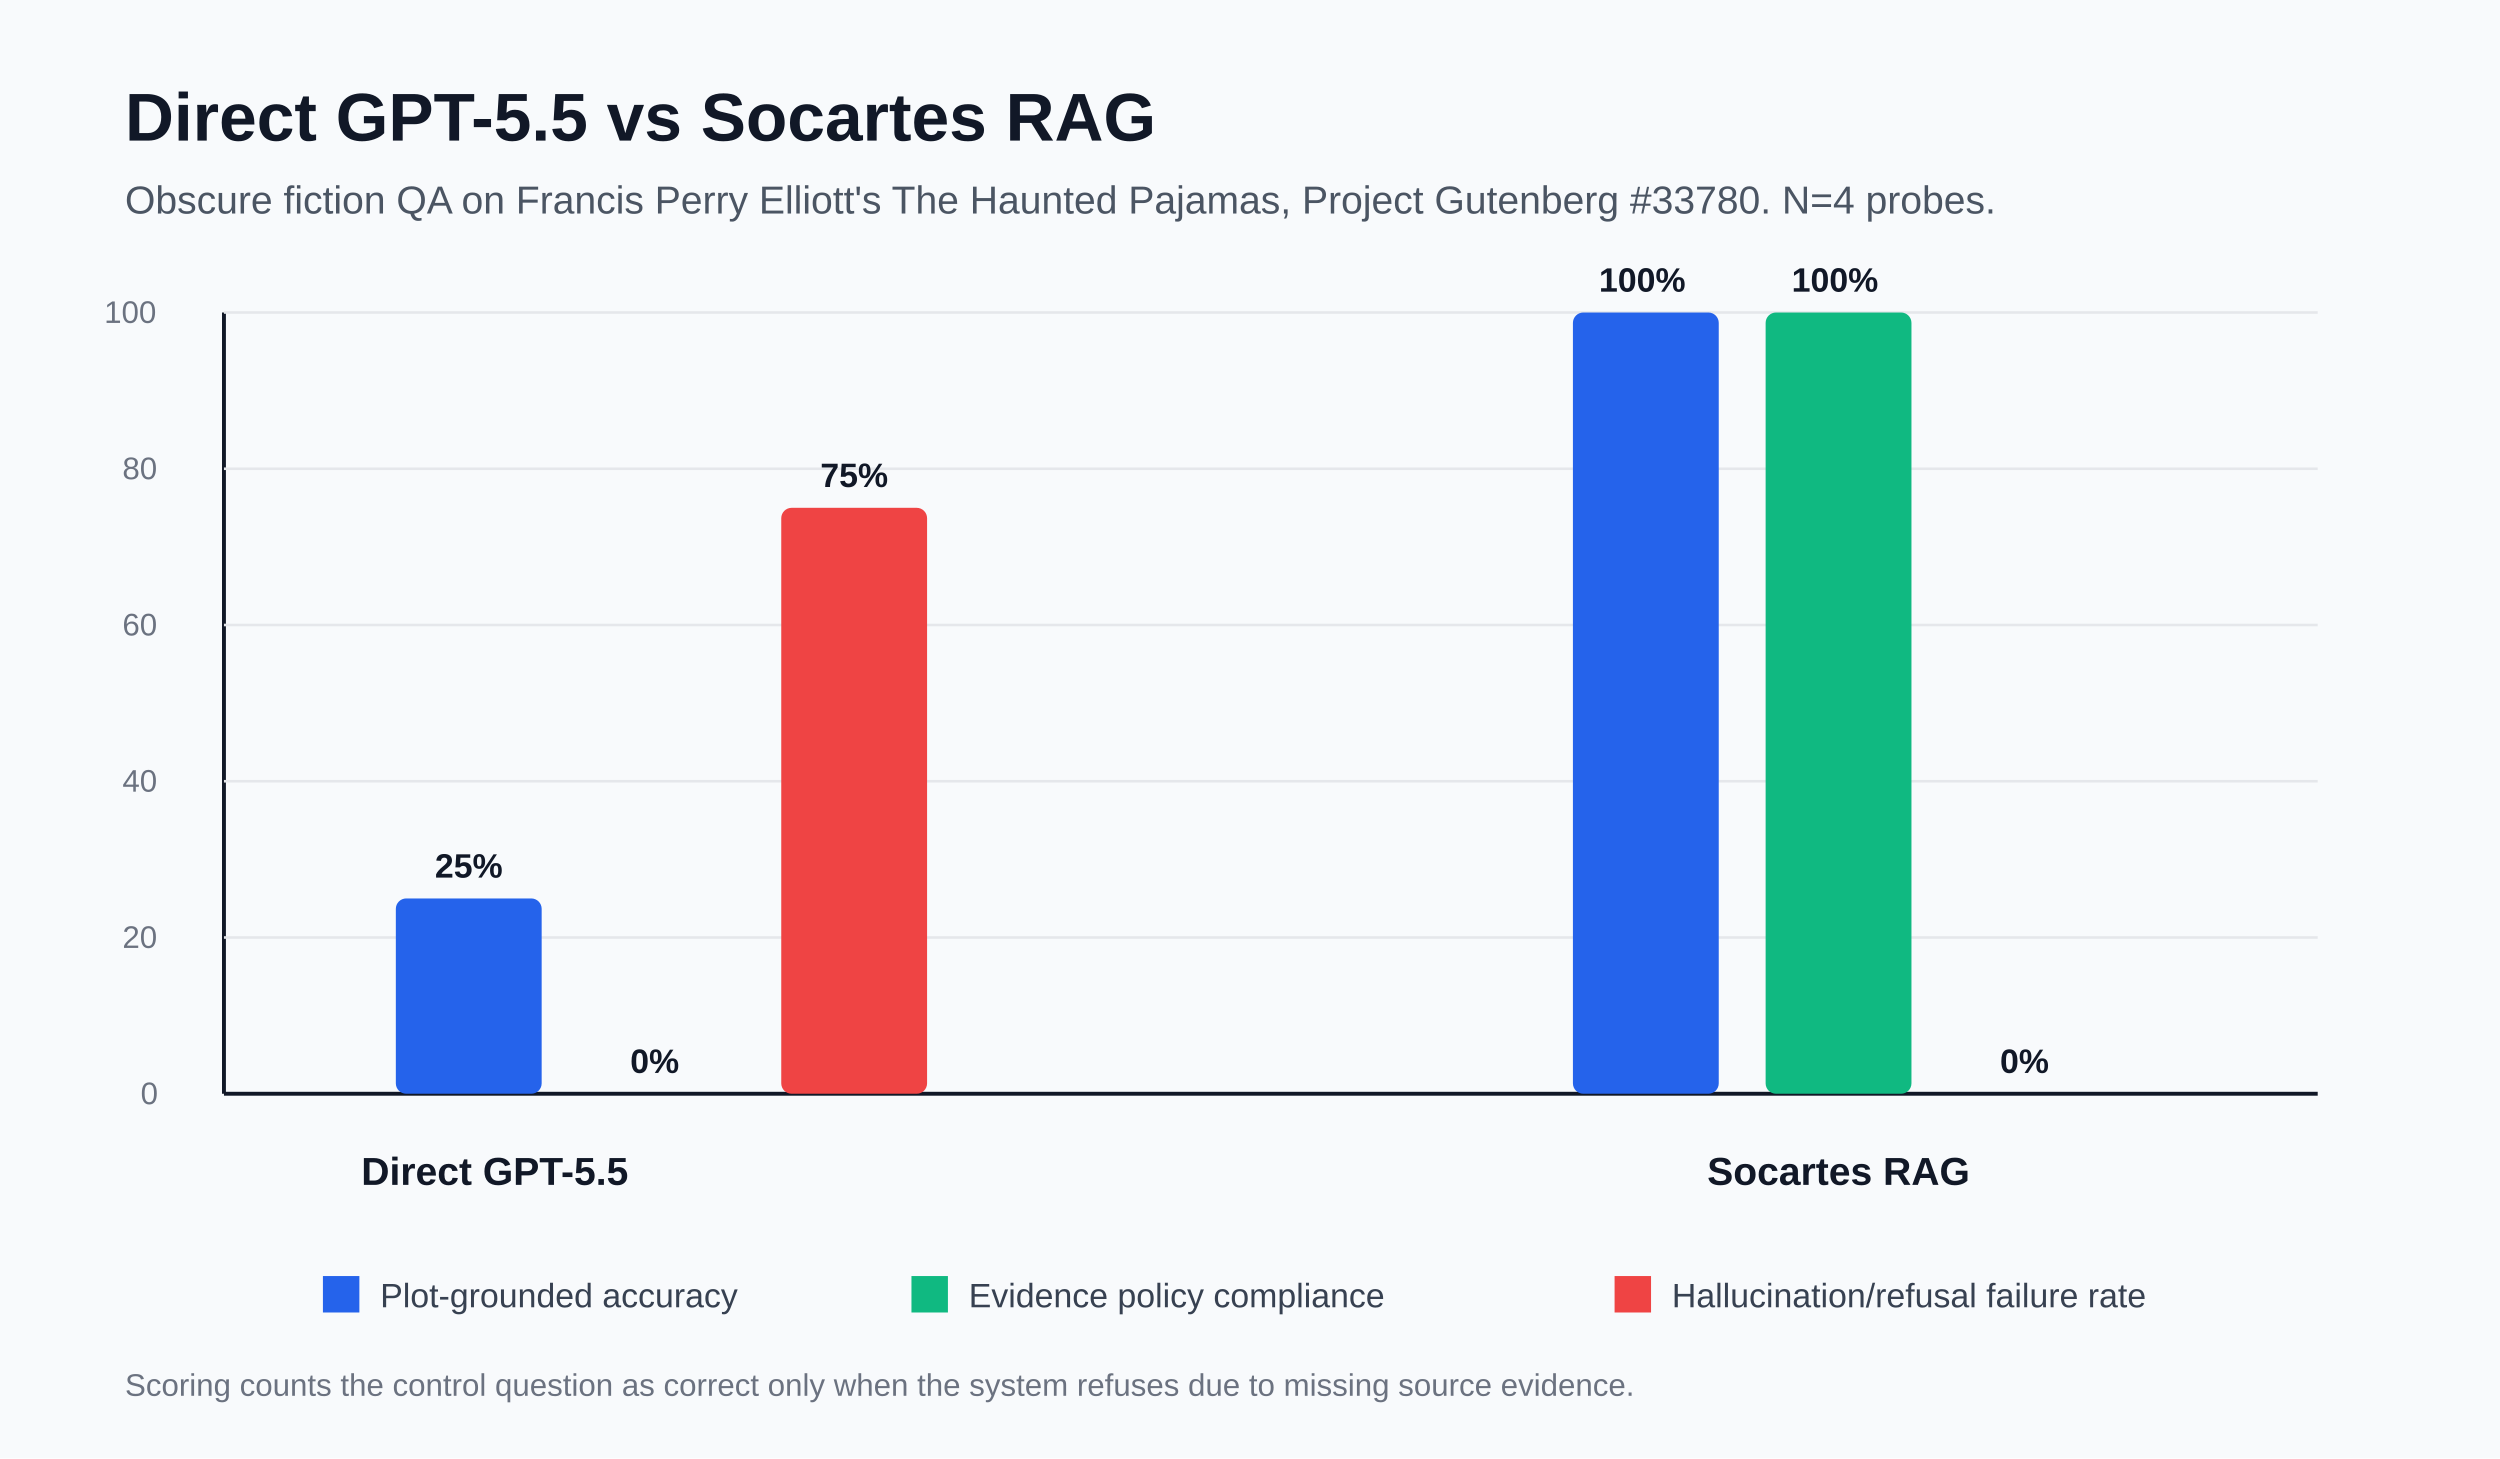
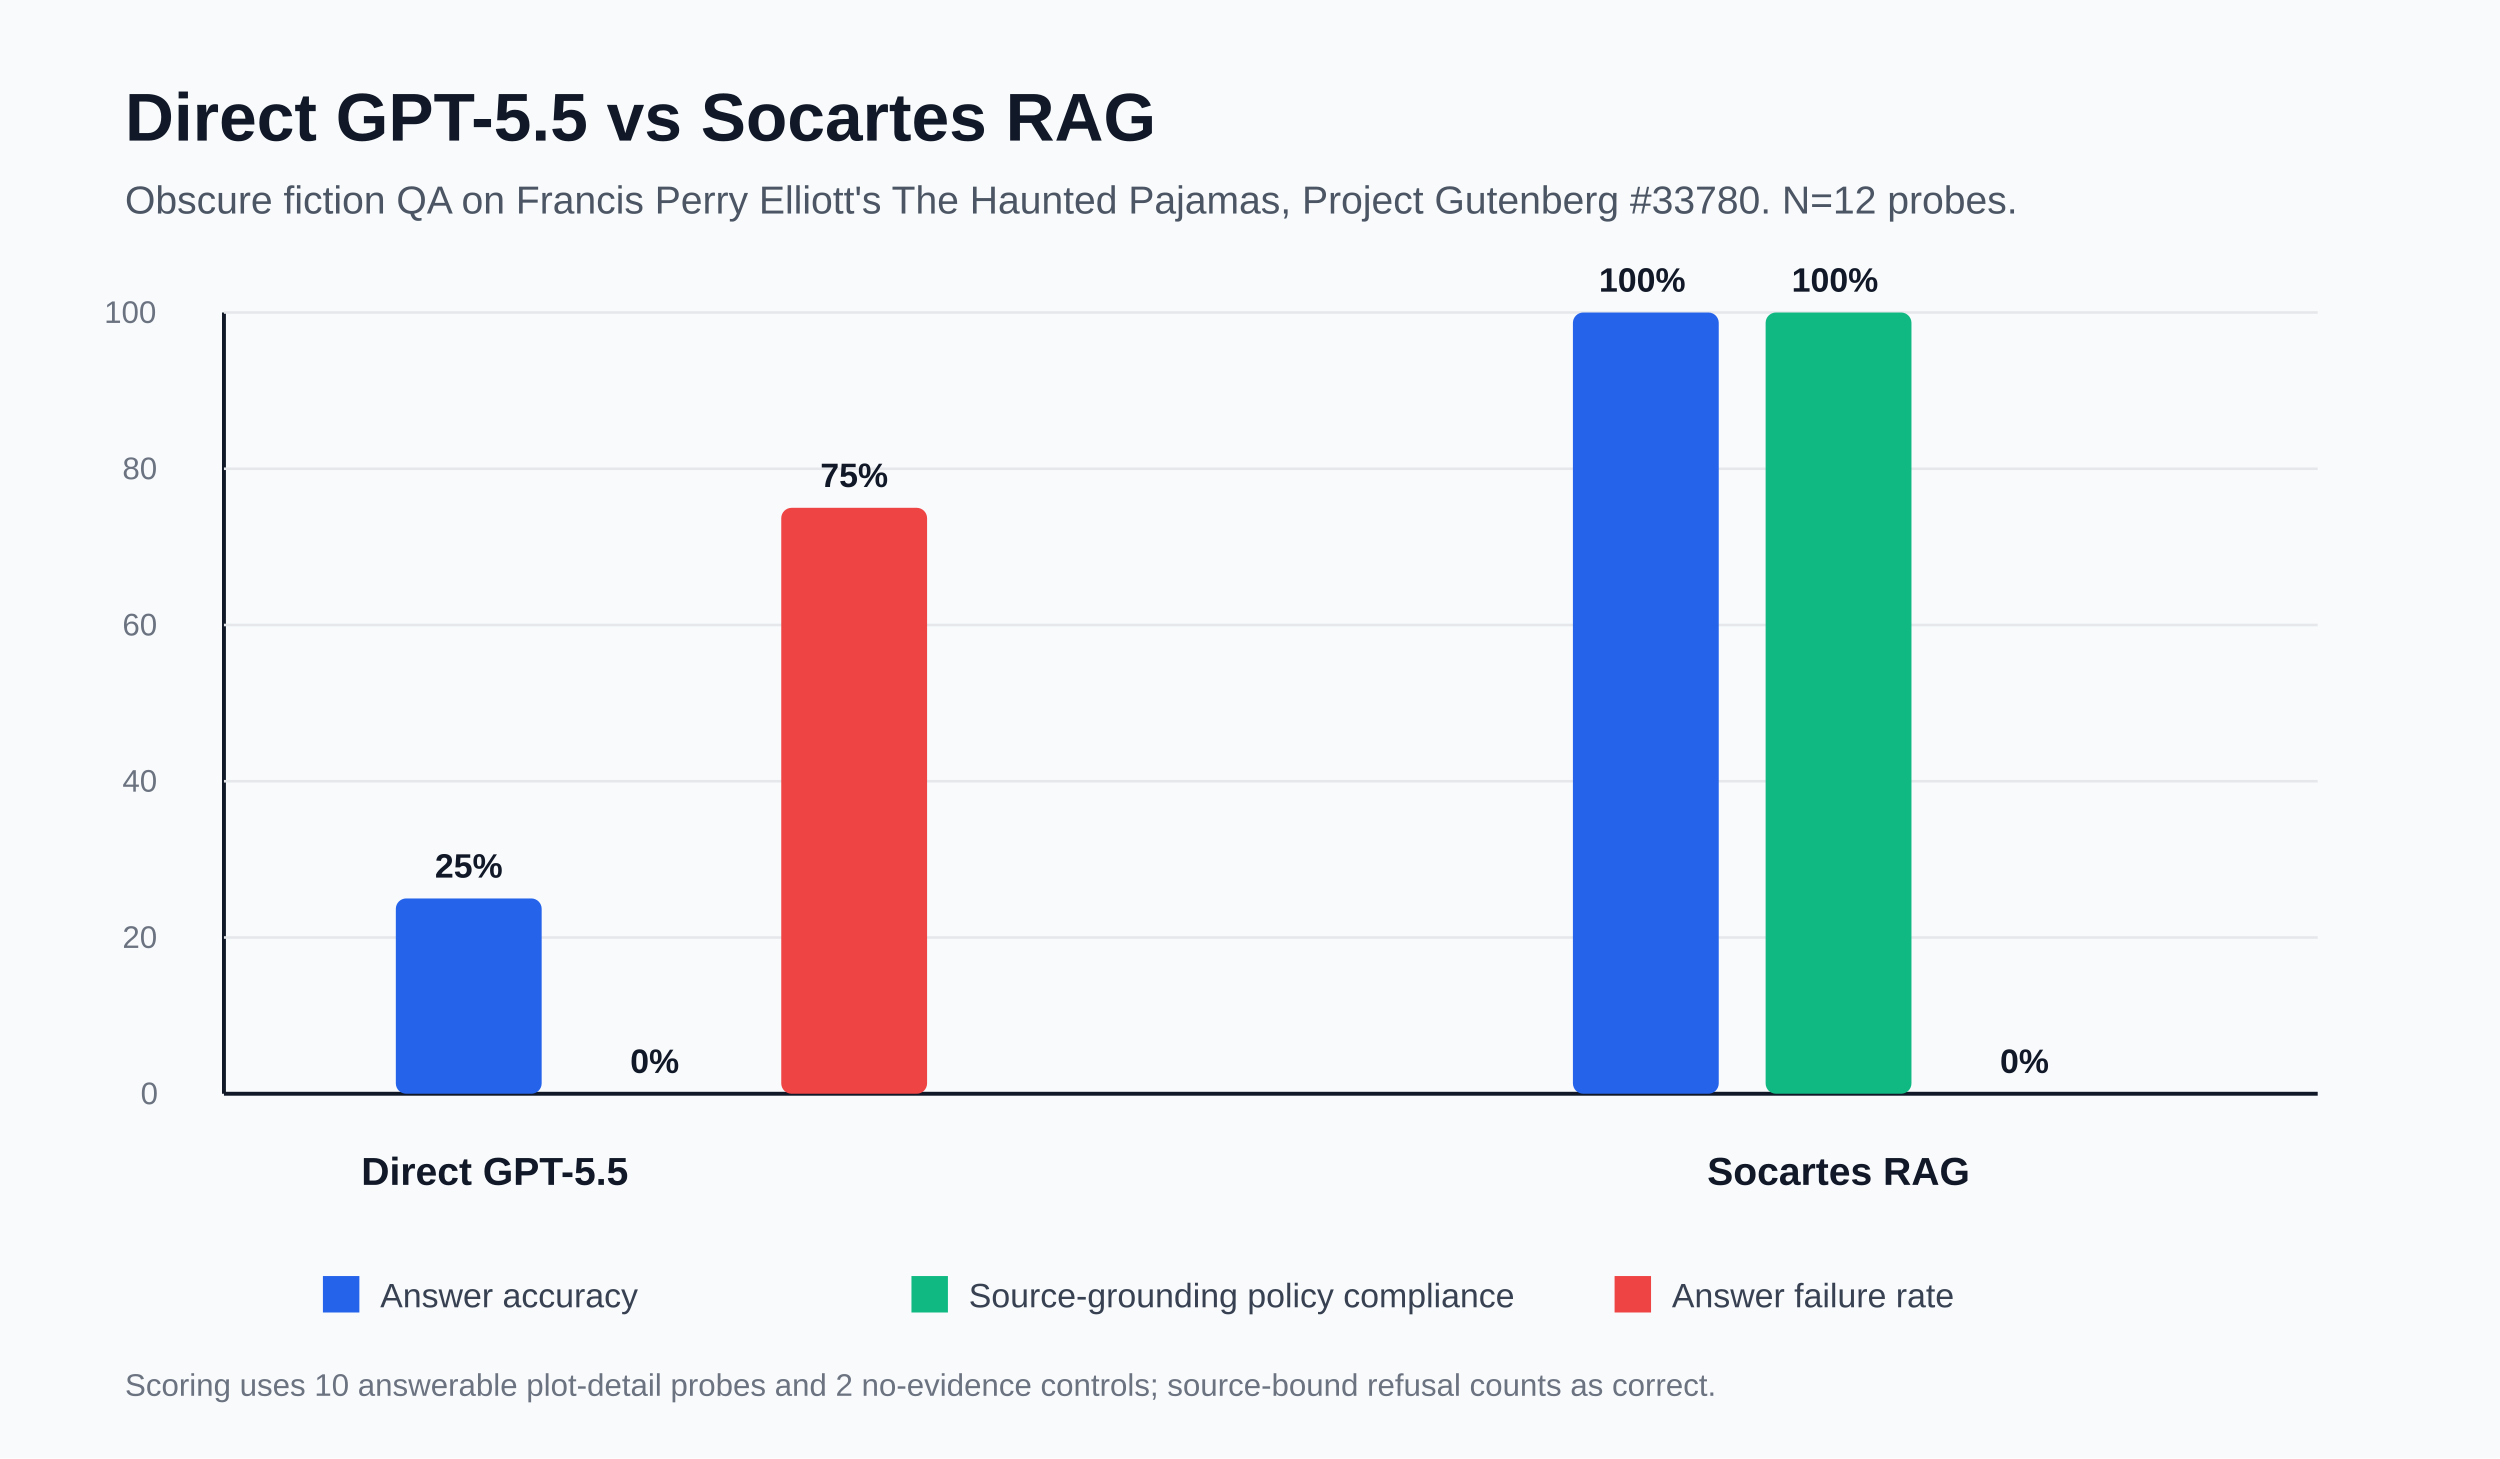
<svg xmlns="http://www.w3.org/2000/svg" width="960" height="560" viewBox="0 0 960 560" role="img" aria-labelledby="title desc">
  <rect width="960" height="560" fill="#f8fafc" />
  <text x="48" y="54" fill="#111827" font-family="Arial, sans-serif" font-size="26" font-weight="700">Direct GPT-5.5 vs Socartes RAG</text>
-   <text x="48" y="82" fill="#4b5563" font-family="Arial, sans-serif" font-size="15">Obscure fiction QA on Francis Perry Elliott's The Haunted Pajamas, Project Gutenberg #33780. N=4 probes.</text>
+   <text x="48" y="82" fill="#4b5563" font-family="Arial, sans-serif" font-size="15">Obscure fiction QA on Francis Perry Elliott's The Haunted Pajamas, Project Gutenberg #33780. N=12 probes.</text>
  <line x1="86" y1="420" x2="890" y2="420" stroke="#111827" stroke-width="1.5" />
  <line x1="86" y1="120" x2="86" y2="420" stroke="#111827" stroke-width="1.5" />
  <g font-family="Arial, sans-serif" font-size="12" fill="#6b7280">
    <text x="54" y="424">0</text>
    <text x="47" y="364">20</text>
    <text x="47" y="304">40</text>
    <text x="47" y="244">60</text>
    <text x="47" y="184">80</text>
    <text x="40" y="124">100</text>
  </g>
  <g stroke="#e5e7eb" stroke-width="1">
    <line x1="86" y1="360" x2="890" y2="360" />
    <line x1="86" y1="300" x2="890" y2="300" />
    <line x1="86" y1="240" x2="890" y2="240" />
    <line x1="86" y1="180" x2="890" y2="180" />
    <line x1="86" y1="120" x2="890" y2="120" />
  </g>
  <g font-family="Arial, sans-serif" font-size="13" fill="#111827">
    <rect x="152" y="345" width="56" height="75" rx="4" fill="#2563eb" />
    <rect x="226" y="420" width="56" height="0" rx="4" fill="#10b981" />
    <rect x="300" y="195" width="56" height="225" rx="4" fill="#ef4444" />
    <text x="167" y="337" font-weight="700">25%</text>
    <text x="242" y="412" font-weight="700">0%</text>
    <text x="315" y="187" font-weight="700">75%</text>
    <text x="190" y="455" text-anchor="middle" font-size="15" font-weight="700">Direct GPT-5.5</text>
  </g>
  <g font-family="Arial, sans-serif" font-size="13" fill="#111827">
    <rect x="604" y="120" width="56" height="300" rx="4" fill="#2563eb" />
    <rect x="678" y="120" width="56" height="300" rx="4" fill="#10b981" />
    <rect x="752" y="420" width="56" height="0" rx="4" fill="#ef4444" />
    <text x="614" y="112" font-weight="700">100%</text>
    <text x="688" y="112" font-weight="700">100%</text>
    <text x="768" y="412" font-weight="700">0%</text>
    <text x="706" y="455" text-anchor="middle" font-size="15" font-weight="700">Socartes RAG</text>
  </g>
  <g font-family="Arial, sans-serif" font-size="13" fill="#374151">
    <rect x="124" y="490" width="14" height="14" fill="#2563eb" />
-     <text x="146" y="502">Plot-grounded accuracy</text>
+     <text x="146" y="502">Answer accuracy</text>
    <rect x="350" y="490" width="14" height="14" fill="#10b981" />
-     <text x="372" y="502">Evidence policy compliance</text>
+     <text x="372" y="502">Source-grounding policy compliance</text>
    <rect x="620" y="490" width="14" height="14" fill="#ef4444" />
-     <text x="642" y="502">Hallucination/refusal failure rate</text>
+     <text x="642" y="502">Answer failure rate</text>
  </g>
-   <text x="48" y="536" fill="#6b7280" font-family="Arial, sans-serif" font-size="12">Scoring counts the control question as correct only when the system refuses due to missing source evidence.</text>
+   <text x="48" y="536" fill="#6b7280" font-family="Arial, sans-serif" font-size="12">Scoring uses 10 answerable plot-detail probes and 2 no-evidence controls; source-bound refusal counts as correct.</text>
</svg>
